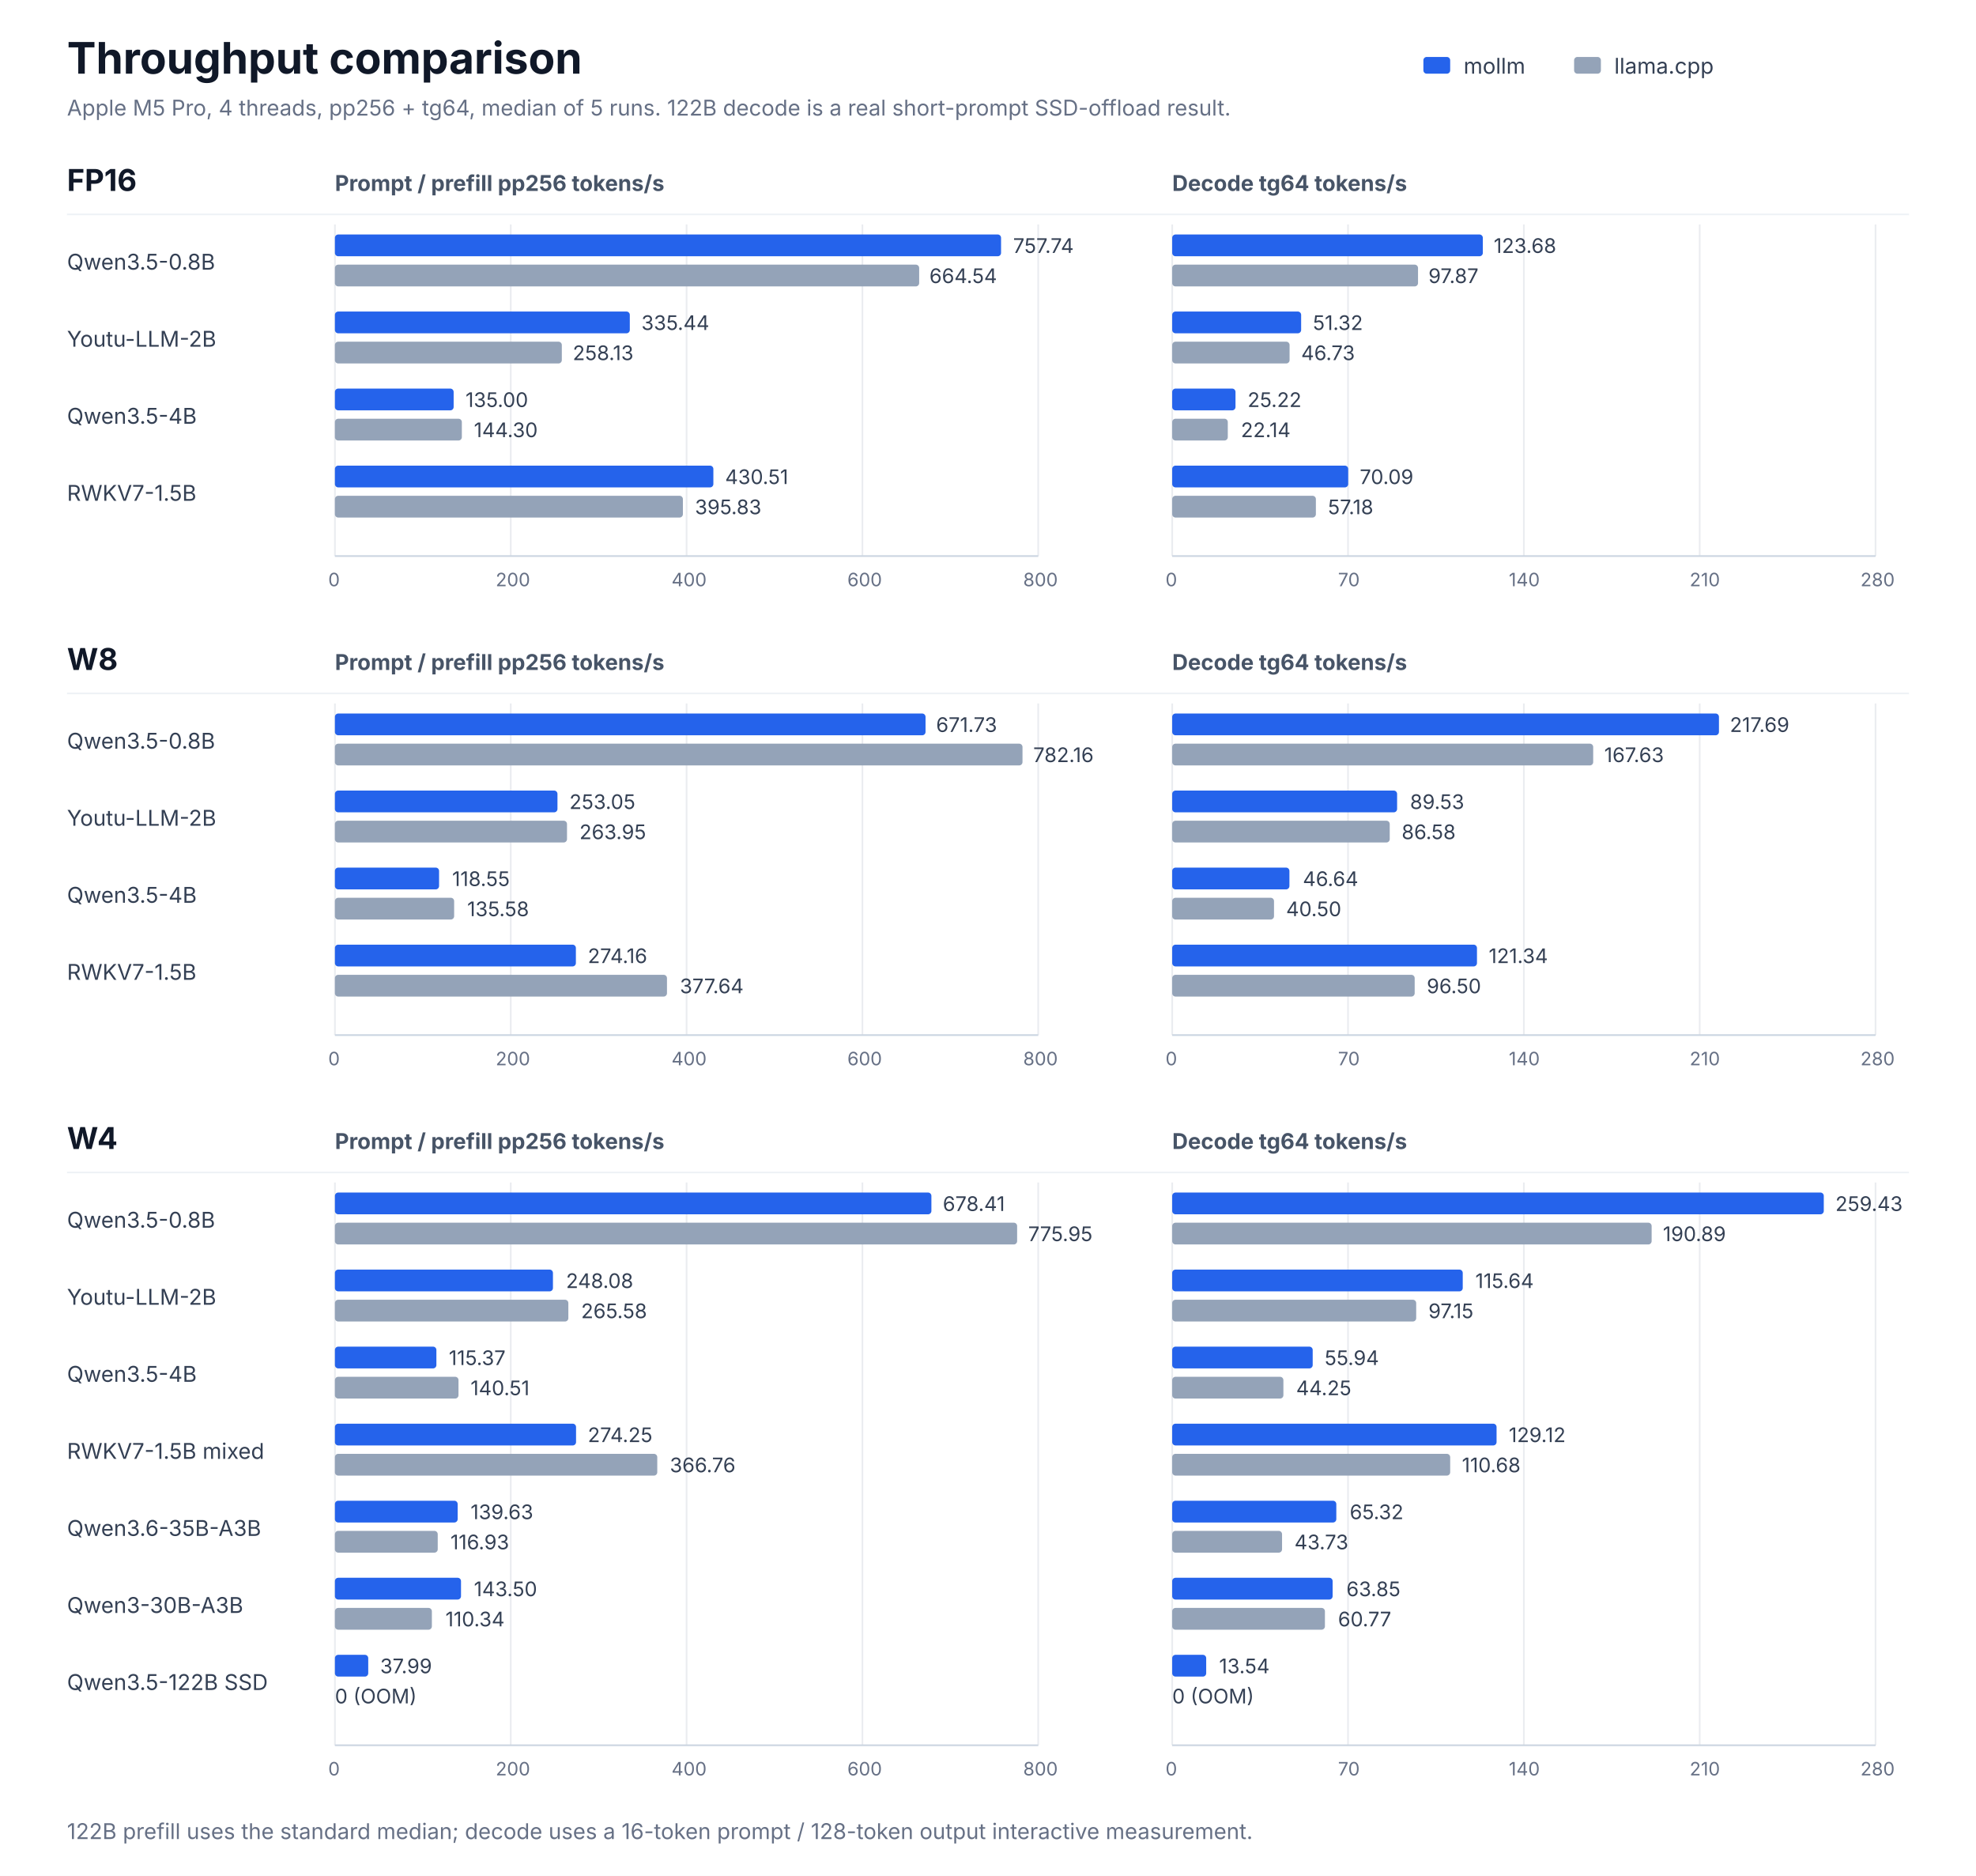
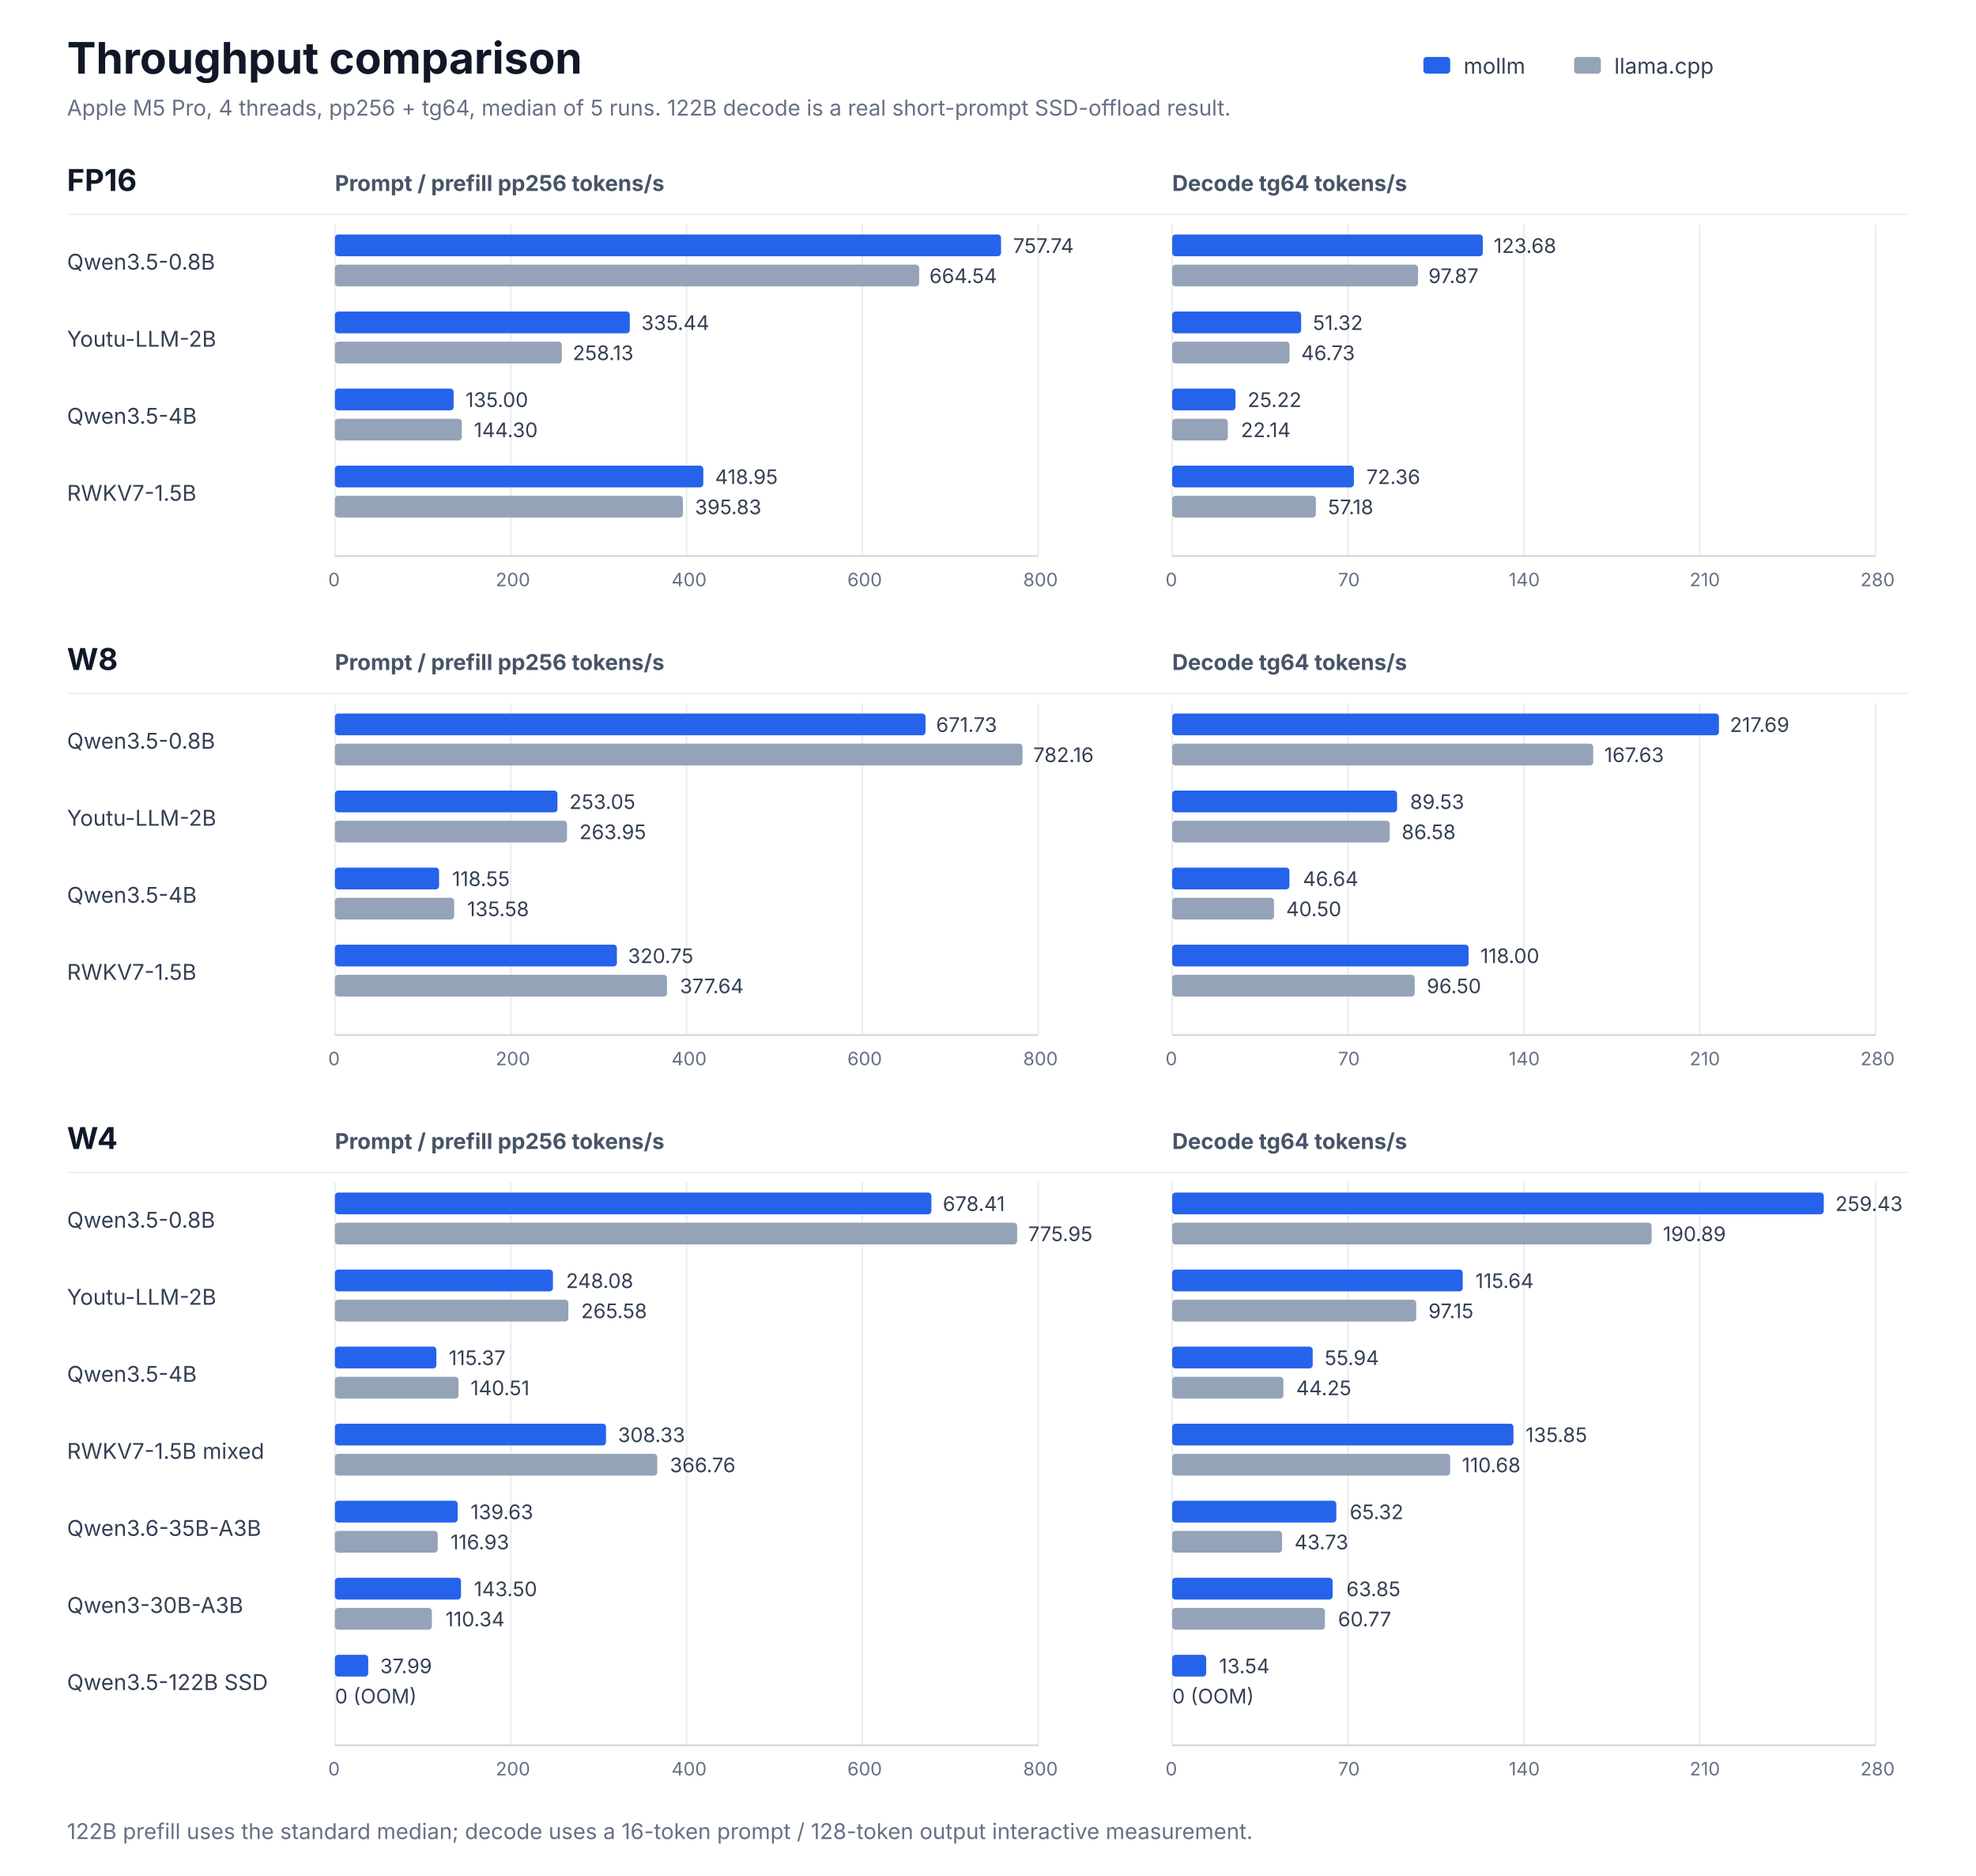
<svg xmlns="http://www.w3.org/2000/svg" width="1180" height="1120" viewBox="0 0 1180 1120" role="img" aria-labelledby="title desc">
  <rect width="1180" height="1120" fill="#ffffff" />
  <style>
    .title { font: 700 26px -apple-system, BlinkMacSystemFont, "Segoe UI", sans-serif; fill: #101828; }
    .subtitle { font: 13px -apple-system, BlinkMacSystemFont, "Segoe UI", sans-serif; fill: #667085; }
    .section { font: 700 18px -apple-system, BlinkMacSystemFont, "Segoe UI", sans-serif; fill: #101828; }
    .panel { font: 700 13px -apple-system, BlinkMacSystemFont, "Segoe UI", sans-serif; fill: #475467; }
    .label { font: 13px -apple-system, BlinkMacSystemFont, "Segoe UI", sans-serif; fill: #344054; }
    .tick { font: 11px -apple-system, BlinkMacSystemFont, "Segoe UI", sans-serif; fill: #667085; }
    .value { font: 12px -apple-system, BlinkMacSystemFont, "Segoe UI", sans-serif; fill: #344054; }
    .mollm { fill: #2563eb; }
    .llama { fill: #94a3b8; }
    .grid { stroke: #eaecf0; stroke-width: 1; }
    .axis { stroke: #cbd5e1; stroke-width: 1; }
    .rule { stroke: #eef2f6; stroke-width: 1; }
  </style>
  <text x="40" y="44" class="title">Throughput comparison</text>
  <text x="40" y="69" class="subtitle">Apple M5 Pro, 4 threads, pp256 + tg64, median of 5 runs. 122B decode is a real short-prompt SSD-offload result.</text>
  <rect x="850" y="34" width="16" height="10" rx="2" class="mollm" />
  <text x="874" y="44" class="label">mollm</text>
  <rect x="940" y="34" width="16" height="10" rx="2" class="llama" />
  <text x="964" y="44" class="label">llama.cpp</text>
  <text x="40" y="114" class="section">FP16</text>
  <text x="200" y="114" class="panel">Prompt / prefill pp256 tokens/s</text>
  <text x="700" y="114" class="panel">Decode tg64 tokens/s</text>
  <line x1="40" y1="128" x2="1140" y2="128" class="rule" />
  <line x1="200" y1="134" x2="200" y2="332" class="grid" />
  <line x1="305" y1="134" x2="305" y2="332" class="grid" />
  <line x1="410" y1="134" x2="410" y2="332" class="grid" />
  <line x1="515" y1="134" x2="515" y2="332" class="grid" />
  <line x1="620" y1="134" x2="620" y2="332" class="grid" />
  <line x1="700" y1="134" x2="700" y2="332" class="grid" />
  <line x1="805" y1="134" x2="805" y2="332" class="grid" />
  <line x1="910" y1="134" x2="910" y2="332" class="grid" />
  <line x1="1015" y1="134" x2="1015" y2="332" class="grid" />
  <line x1="1120" y1="134" x2="1120" y2="332" class="grid" />
  <text x="40" y="161" class="label">Qwen3.5-0.8B</text>
  <rect x="200" y="140" width="397.8" height="13" rx="2" class="mollm" />
  <text x="605" y="151" class="value">757.74</text>
  <rect x="200" y="158" width="348.9" height="13" rx="2" class="llama" />
  <text x="555" y="169" class="value">664.54</text>
  <rect x="700" y="140" width="185.5" height="13" rx="2" class="mollm" />
  <text x="892" y="151" class="value">123.68</text>
  <rect x="700" y="158" width="146.8" height="13" rx="2" class="llama" />
  <text x="853" y="169" class="value">97.87</text>
  <text x="40" y="207" class="label">Youtu-LLM-2B</text>
  <rect x="200" y="186" width="176.1" height="13" rx="2" class="mollm" />
  <text x="383" y="197" class="value">335.44</text>
  <rect x="200" y="204" width="135.5" height="13" rx="2" class="llama" />
  <text x="342" y="215" class="value">258.13</text>
  <rect x="700" y="186" width="77.0" height="13" rx="2" class="mollm" />
  <text x="784" y="197" class="value">51.32</text>
  <rect x="700" y="204" width="70.1" height="13" rx="2" class="llama" />
  <text x="777" y="215" class="value">46.73</text>
  <text x="40" y="253" class="label">Qwen3.5-4B</text>
  <rect x="200" y="232" width="70.9" height="13" rx="2" class="mollm" />
  <text x="278" y="243" class="value">135.00</text>
  <rect x="200" y="250" width="75.8" height="13" rx="2" class="llama" />
  <text x="283" y="261" class="value">144.30</text>
  <rect x="700" y="232" width="37.8" height="13" rx="2" class="mollm" />
  <text x="745" y="243" class="value">25.22</text>
  <rect x="700" y="250" width="33.2" height="13" rx="2" class="llama" />
  <text x="741" y="261" class="value">22.14</text>
  <text x="40" y="299" class="label">RWKV7-1.5B</text>
-   <rect x="200" y="278" width="226.0" height="13" rx="2" class="mollm" />
-   <text x="433" y="289" class="value">430.51</text>
+   <rect x="200" y="278" width="220.0" height="13" rx="2" class="mollm" />
+   <text x="427" y="289" class="value">418.95</text>
  <rect x="200" y="296" width="207.8" height="13" rx="2" class="llama" />
  <text x="415" y="307" class="value">395.83</text>
-   <rect x="700" y="278" width="105.1" height="13" rx="2" class="mollm" />
-   <text x="812" y="289" class="value">70.09</text>
+   <rect x="700" y="278" width="108.5" height="13" rx="2" class="mollm" />
+   <text x="816" y="289" class="value">72.36</text>
  <rect x="700" y="296" width="85.8" height="13" rx="2" class="llama" />
  <text x="793" y="307" class="value">57.18</text>
  <line x1="200" y1="332" x2="620" y2="332" class="axis" />
  <text x="196" y="350" class="tick">0</text>
  <text x="296" y="350" class="tick">200</text>
  <text x="401" y="350" class="tick">400</text>
  <text x="506" y="350" class="tick">600</text>
  <text x="611" y="350" class="tick">800</text>
  <line x1="700" y1="332" x2="1120" y2="332" class="axis" />
  <text x="696" y="350" class="tick">0</text>
  <text x="799" y="350" class="tick">70</text>
  <text x="901" y="350" class="tick">140</text>
  <text x="1009" y="350" class="tick">210</text>
  <text x="1111" y="350" class="tick">280</text>
  <text x="40" y="400" class="section">W8</text>
  <text x="200" y="400" class="panel">Prompt / prefill pp256 tokens/s</text>
  <text x="700" y="400" class="panel">Decode tg64 tokens/s</text>
  <line x1="40" y1="414" x2="1140" y2="414" class="rule" />
  <line x1="200" y1="420" x2="200" y2="618" class="grid" />
  <line x1="305" y1="420" x2="305" y2="618" class="grid" />
  <line x1="410" y1="420" x2="410" y2="618" class="grid" />
  <line x1="515" y1="420" x2="515" y2="618" class="grid" />
  <line x1="620" y1="420" x2="620" y2="618" class="grid" />
  <line x1="700" y1="420" x2="700" y2="618" class="grid" />
  <line x1="805" y1="420" x2="805" y2="618" class="grid" />
  <line x1="910" y1="420" x2="910" y2="618" class="grid" />
  <line x1="1015" y1="420" x2="1015" y2="618" class="grid" />
  <line x1="1120" y1="420" x2="1120" y2="618" class="grid" />
  <text x="40" y="447" class="label">Qwen3.5-0.8B</text>
  <rect x="200" y="426" width="352.7" height="13" rx="2" class="mollm" />
  <text x="559" y="437" class="value">671.73</text>
  <rect x="200" y="444" width="410.6" height="13" rx="2" class="llama" />
  <text x="617" y="455" class="value">782.16</text>
  <rect x="700" y="426" width="326.5" height="13" rx="2" class="mollm" />
  <text x="1033" y="437" class="value">217.69</text>
  <rect x="700" y="444" width="251.4" height="13" rx="2" class="llama" />
  <text x="958" y="455" class="value">167.63</text>
  <text x="40" y="493" class="label">Youtu-LLM-2B</text>
  <rect x="200" y="472" width="132.9" height="13" rx="2" class="mollm" />
  <text x="340" y="483" class="value">253.05</text>
  <rect x="200" y="490" width="138.6" height="13" rx="2" class="llama" />
  <text x="346" y="501" class="value">263.95</text>
  <rect x="700" y="472" width="134.3" height="13" rx="2" class="mollm" />
  <text x="842" y="483" class="value">89.53</text>
  <rect x="700" y="490" width="129.9" height="13" rx="2" class="llama" />
  <text x="837" y="501" class="value">86.58</text>
  <text x="40" y="539" class="label">Qwen3.5-4B</text>
  <rect x="200" y="518" width="62.2" height="13" rx="2" class="mollm" />
  <text x="270" y="529" class="value">118.55</text>
  <rect x="200" y="536" width="71.2" height="13" rx="2" class="llama" />
  <text x="279" y="547" class="value">135.58</text>
  <rect x="700" y="518" width="70.0" height="13" rx="2" class="mollm" />
  <text x="778" y="529" class="value">46.64</text>
  <rect x="700" y="536" width="60.8" height="13" rx="2" class="llama" />
  <text x="768" y="547" class="value">40.50</text>
  <text x="40" y="585" class="label">RWKV7-1.5B</text>
-   <rect x="200" y="564" width="143.9" height="13" rx="2" class="mollm" />
-   <text x="351" y="575" class="value">274.16</text>
+   <rect x="200" y="564" width="168.4" height="13" rx="2" class="mollm" />
+   <text x="375" y="575" class="value">320.75</text>
  <rect x="200" y="582" width="198.3" height="13" rx="2" class="llama" />
  <text x="406" y="593" class="value">377.64</text>
-   <rect x="700" y="564" width="182.0" height="13" rx="2" class="mollm" />
-   <text x="889" y="575" class="value">121.34</text>
+   <rect x="700" y="564" width="177.0" height="13" rx="2" class="mollm" />
+   <text x="884" y="575" class="value">118.00</text>
  <rect x="700" y="582" width="144.8" height="13" rx="2" class="llama" />
  <text x="852" y="593" class="value">96.50</text>
  <line x1="200" y1="618" x2="620" y2="618" class="axis" />
  <text x="196" y="636" class="tick">0</text>
  <text x="296" y="636" class="tick">200</text>
  <text x="401" y="636" class="tick">400</text>
  <text x="506" y="636" class="tick">600</text>
  <text x="611" y="636" class="tick">800</text>
  <line x1="700" y1="618" x2="1120" y2="618" class="axis" />
  <text x="696" y="636" class="tick">0</text>
  <text x="799" y="636" class="tick">70</text>
  <text x="901" y="636" class="tick">140</text>
  <text x="1009" y="636" class="tick">210</text>
  <text x="1111" y="636" class="tick">280</text>
  <text x="40" y="686" class="section">W4</text>
  <text x="200" y="686" class="panel">Prompt / prefill pp256 tokens/s</text>
  <text x="700" y="686" class="panel">Decode tg64 tokens/s</text>
  <line x1="40" y1="700" x2="1140" y2="700" class="rule" />
  <line x1="200" y1="706" x2="200" y2="1042" class="grid" />
  <line x1="305" y1="706" x2="305" y2="1042" class="grid" />
  <line x1="410" y1="706" x2="410" y2="1042" class="grid" />
  <line x1="515" y1="706" x2="515" y2="1042" class="grid" />
  <line x1="620" y1="706" x2="620" y2="1042" class="grid" />
  <line x1="700" y1="706" x2="700" y2="1042" class="grid" />
  <line x1="805" y1="706" x2="805" y2="1042" class="grid" />
  <line x1="910" y1="706" x2="910" y2="1042" class="grid" />
  <line x1="1015" y1="706" x2="1015" y2="1042" class="grid" />
  <line x1="1120" y1="706" x2="1120" y2="1042" class="grid" />
  <text x="40" y="733" class="label">Qwen3.5-0.8B</text>
  <rect x="200" y="712" width="356.2" height="13" rx="2" class="mollm" />
  <text x="563" y="723" class="value">678.41</text>
  <rect x="200" y="730" width="407.4" height="13" rx="2" class="llama" />
  <text x="614" y="741" class="value">775.95</text>
  <rect x="700" y="712" width="389.1" height="13" rx="2" class="mollm" />
  <text x="1096" y="723" class="value">259.43</text>
  <rect x="700" y="730" width="286.3" height="13" rx="2" class="llama" />
  <text x="993" y="741" class="value">190.89</text>
  <text x="40" y="779" class="label">Youtu-LLM-2B</text>
  <rect x="200" y="758" width="130.2" height="13" rx="2" class="mollm" />
  <text x="338" y="769" class="value">248.08</text>
  <rect x="200" y="776" width="139.4" height="13" rx="2" class="llama" />
  <text x="347" y="787" class="value">265.58</text>
  <rect x="700" y="758" width="173.5" height="13" rx="2" class="mollm" />
  <text x="881" y="769" class="value">115.64</text>
  <rect x="700" y="776" width="145.7" height="13" rx="2" class="llama" />
  <text x="853" y="787" class="value">97.15</text>
  <text x="40" y="825" class="label">Qwen3.5-4B</text>
  <rect x="200" y="804" width="60.6" height="13" rx="2" class="mollm" />
  <text x="268" y="815" class="value">115.37</text>
  <rect x="200" y="822" width="73.8" height="13" rx="2" class="llama" />
  <text x="281" y="833" class="value">140.51</text>
  <rect x="700" y="804" width="83.9" height="13" rx="2" class="mollm" />
  <text x="791" y="815" class="value">55.94</text>
  <rect x="700" y="822" width="66.4" height="13" rx="2" class="llama" />
  <text x="774" y="833" class="value">44.25</text>
  <text x="40" y="871" class="label">RWKV7-1.5B mixed</text>
-   <rect x="200" y="850" width="144.0" height="13" rx="2" class="mollm" />
-   <text x="351" y="861" class="value">274.25</text>
+   <rect x="200" y="850" width="161.9" height="13" rx="2" class="mollm" />
+   <text x="369" y="861" class="value">308.33</text>
  <rect x="200" y="868" width="192.5" height="13" rx="2" class="llama" />
  <text x="400" y="879" class="value">366.76</text>
-   <rect x="700" y="850" width="193.7" height="13" rx="2" class="mollm" />
-   <text x="901" y="861" class="value">129.12</text>
+   <rect x="700" y="850" width="203.8" height="13" rx="2" class="mollm" />
+   <text x="911" y="861" class="value">135.85</text>
  <rect x="700" y="868" width="166.0" height="13" rx="2" class="llama" />
  <text x="873" y="879" class="value">110.68</text>
  <text x="40" y="917" class="label">Qwen3.6-35B-A3B</text>
  <rect x="200" y="896" width="73.3" height="13" rx="2" class="mollm" />
  <text x="281" y="907" class="value">139.63</text>
  <rect x="200" y="914" width="61.4" height="13" rx="2" class="llama" />
  <text x="269" y="925" class="value">116.93</text>
  <rect x="700" y="896" width="98.0" height="13" rx="2" class="mollm" />
  <text x="806" y="907" class="value">65.32</text>
  <rect x="700" y="914" width="65.6" height="13" rx="2" class="llama" />
  <text x="773" y="925" class="value">43.73</text>
  <text x="40" y="963" class="label">Qwen3-30B-A3B</text>
  <rect x="200" y="942" width="75.3" height="13" rx="2" class="mollm" />
  <text x="283" y="953" class="value">143.50</text>
  <rect x="200" y="960" width="57.9" height="13" rx="2" class="llama" />
  <text x="266" y="971" class="value">110.34</text>
  <rect x="700" y="942" width="95.8" height="13" rx="2" class="mollm" />
  <text x="804" y="953" class="value">63.85</text>
  <rect x="700" y="960" width="91.2" height="13" rx="2" class="llama" />
  <text x="799" y="971" class="value">60.77</text>
  <text x="40" y="1009" class="label">Qwen3.5-122B SSD</text>
  <rect x="200" y="988" width="19.9" height="13" rx="2" class="mollm" />
  <text x="227" y="999" class="value">37.99</text>
  <text x="200" y="1017" class="value">0 (OOM)</text>
  <rect x="700" y="988" width="20.3" height="13" rx="2" class="mollm" />
  <text x="728" y="999" class="value">13.54</text>
  <text x="700" y="1017" class="value">0 (OOM)</text>
  <line x1="200" y1="1042" x2="620" y2="1042" class="axis" />
  <text x="196" y="1060" class="tick">0</text>
  <text x="296" y="1060" class="tick">200</text>
  <text x="401" y="1060" class="tick">400</text>
  <text x="506" y="1060" class="tick">600</text>
  <text x="611" y="1060" class="tick">800</text>
  <line x1="700" y1="1042" x2="1120" y2="1042" class="axis" />
  <text x="696" y="1060" class="tick">0</text>
  <text x="799" y="1060" class="tick">70</text>
  <text x="901" y="1060" class="tick">140</text>
  <text x="1009" y="1060" class="tick">210</text>
  <text x="1111" y="1060" class="tick">280</text>
  <text x="40" y="1098" class="subtitle">122B prefill uses the standard median; decode uses a 16-token prompt / 128-token output interactive measurement.</text>
</svg>
